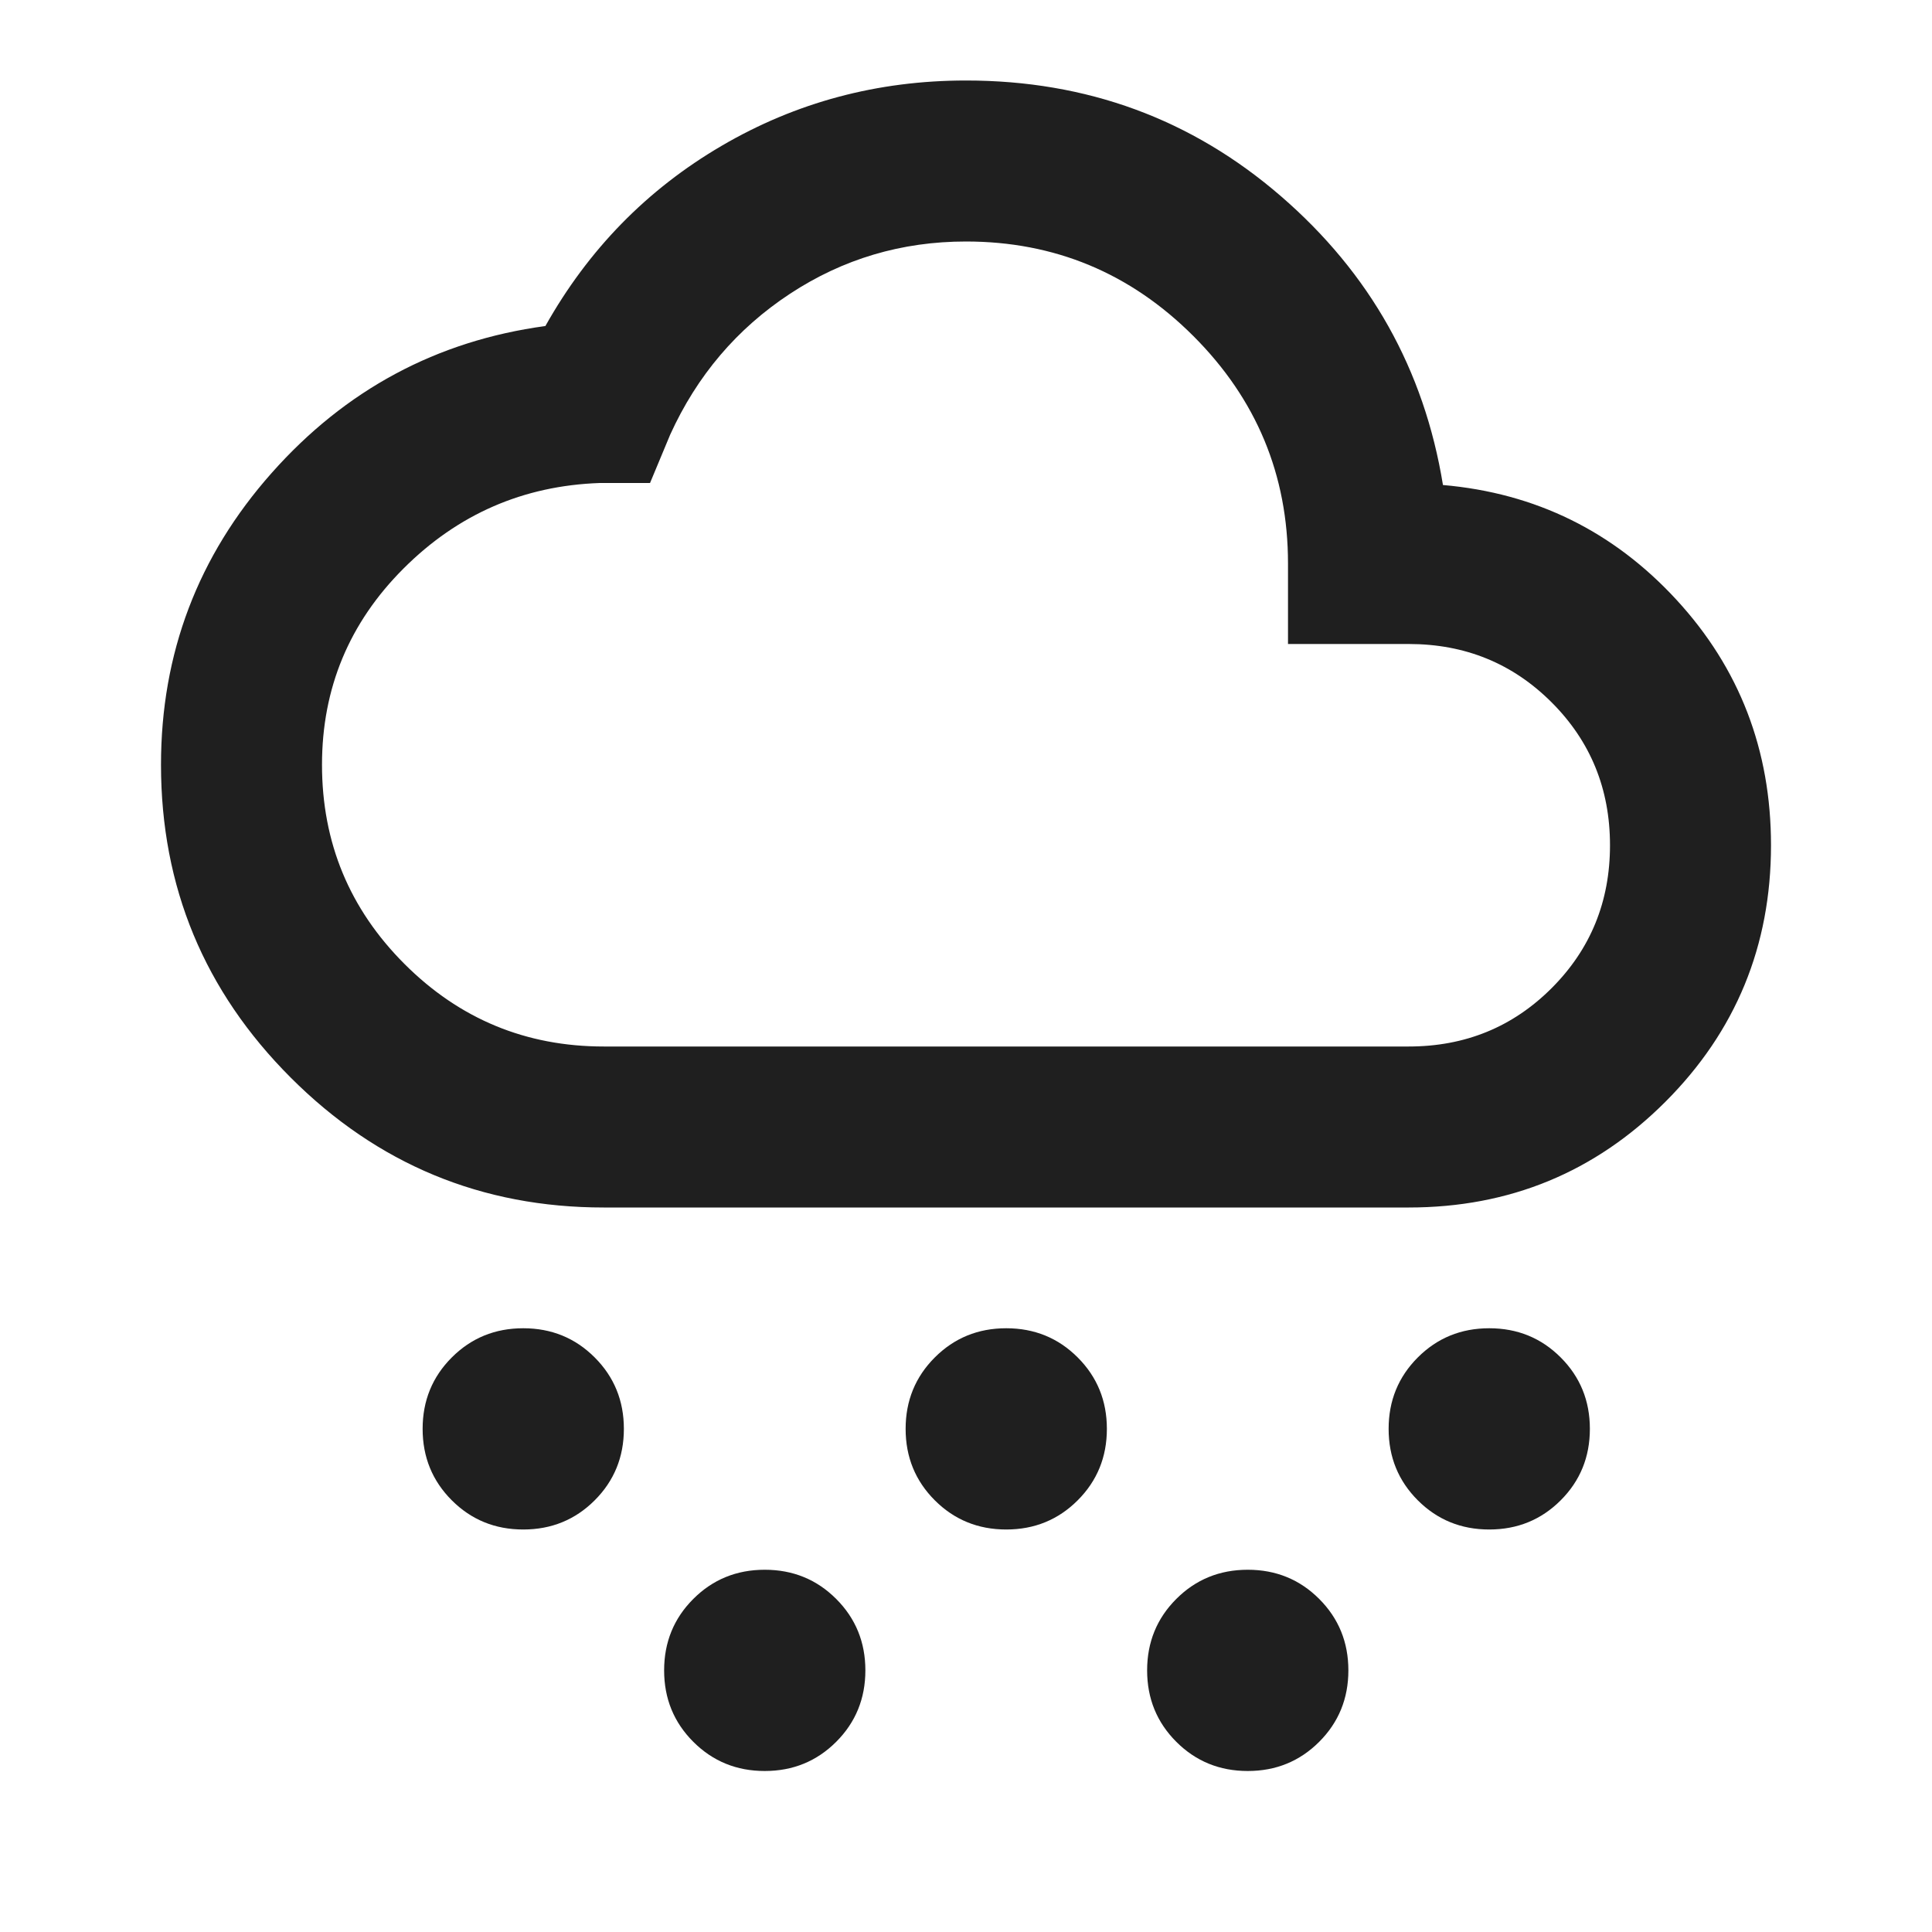
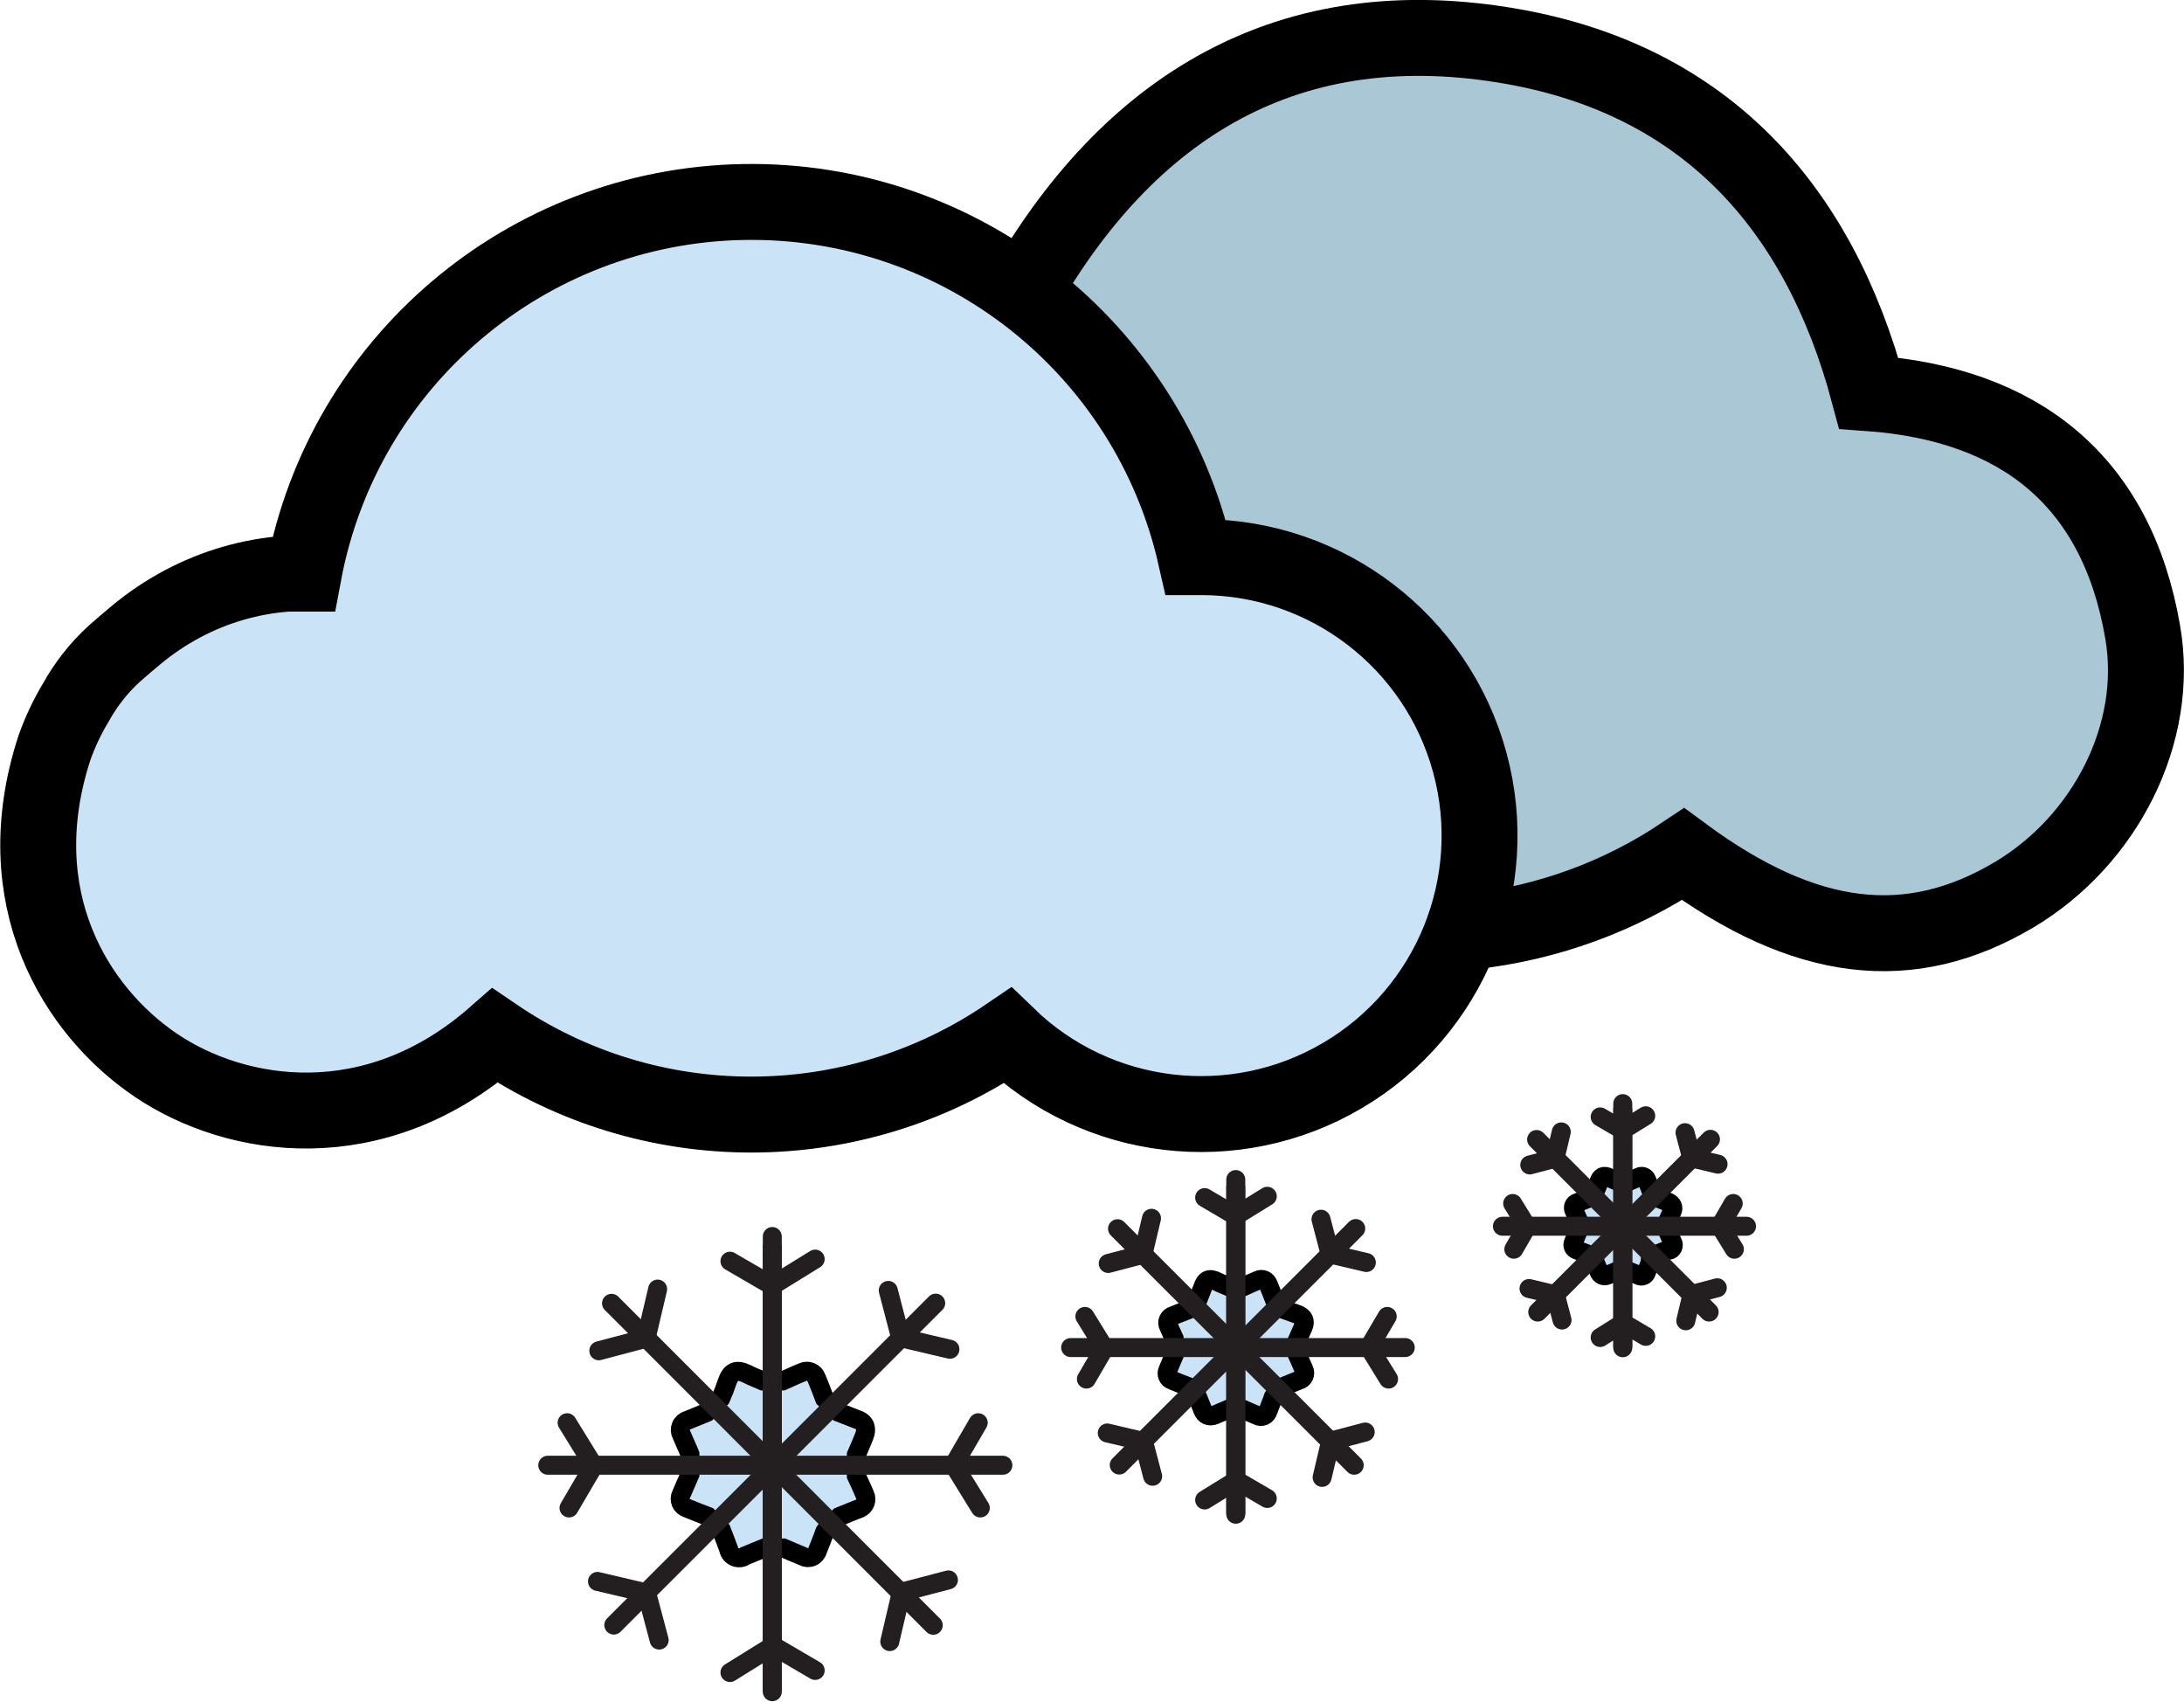
- <svg xmlns="http://www.w3.org/2000/svg" height="24px" viewBox="0 -960 960 960" width="24px" fill="#1f1f1f">
-   <path d="M260-200q-21 0-35.5-14.5T210-250q0-21 14.5-35.5T260-300q21 0 35.5 14.5T310-250q0 21-14.5 35.5T260-200ZM380-80q-21 0-35.5-14.5T330-130q0-21 14.5-35.5T380-180q21 0 35.5 14.5T430-130q0 21-14.5 35.5T380-80Zm120-120q-21 0-35.5-14.5T450-250q0-21 14.5-35.5T500-300q21 0 35.5 14.5T550-250q0 21-14.5 35.5T500-200Zm240 0q-21 0-35.5-14.5T690-250q0-21 14.5-35.5T740-300q21 0 35.5 14.5T790-250q0 21-14.5 35.5T740-200ZM620-80q-21 0-35.5-14.5T570-130q0-21 14.5-35.5T620-180q21 0 35.5 14.5T670-130q0 21-14.5 35.5T620-80ZM300-360q-91 0-155.5-64.5T80-580q0-83 55-145t136-73q32-57 87.5-89.5T480-920q90 0 156.5 57.5T717-719q69 6 116 57t47 122q0 75-52.5 127.5T700-360H300Zm0-80h400q42 0 71-29t29-71q0-42-29-71t-71-29h-60v-40q0-66-47-113t-113-47q-48 0-87.5 26T333-744l-10 24h-25q-57 2-97.5 42.5T160-580q0 58 41 99t99 41Zm180-100Z" />
+ <svg xmlns="http://www.w3.org/2000/svg" viewBox="0 0 115.07 89.62">
+   <defs>
+     <style>.cls-1{fill:#cae3f6;}.cls-2{fill:#aac7d5;}.cls-3,.cls-4,.cls-5,.cls-6{fill:none;stroke-miterlimit:10;}.cls-3,.cls-6{stroke:#000;}.cls-4,.cls-5{stroke:#231f20;}.cls-5{stroke-linecap:round;}.cls-6{stroke-width:4px;}</style>
+   </defs>
+   <g id="Layer_2" data-name="Layer 2">
+     <g id="Layer_1-2" data-name="Layer 1">
+       <path class="cls-1" d="M45.57,78.75c-.14-.34-.3-.68-.45-1V76.64c.15-.33.28-.65.42-1s.08-.69-.35-.85l-1-.39-.75-.73c-.15-.39-.28-.74-.43-1.09a.53.53,0,0,0-.73-.29c-.19.07-.37.16-.56.24l-.49.22H40.19c-.29-.13-.56-.23-.81-.36-.59-.29-.88-.15-1.08.44a7.82,7.82,0,0,1-.32.83l-.75.75-1,.41a.53.53,0,0,0-.32.77c.12.29.26.58.38.87l.06.15v1.06l-.46,1.06a.51.51,0,0,0,.31.72l.57.23.52.2.72.73c.13.34.26.66.38,1a.56.56,0,0,0,.88.35l1-.41h1l.54.23.5.21a.53.53,0,0,0,.77-.32c.12-.3.24-.6.35-.9,0,0,0-.07.07-.15l.73-.73.87-.35.21-.08A.53.53,0,0,0,45.57,78.75Z" />
+       <path class="cls-1" d="M68.7,72.15l-.34-.77v-.79l.31-.7c.13-.32,0-.51-.26-.63L67.69,69l-.55-.54c-.11-.28-.21-.54-.32-.8a.38.38,0,0,0-.53-.22l-.42.18-.35.16h-.78c-.21-.09-.41-.16-.6-.26-.43-.22-.64-.11-.78.33-.07.2-.16.39-.24.6l-.55.56-.76.3a.39.39,0,0,0-.24.56c.1.21.19.43.29.64l0,.11v.78c-.11.27-.23.52-.33.78a.38.38,0,0,0,.22.53l.42.17.39.15.52.53c.1.25.2.48.29.72s.32.4.64.26l.7-.3h.77l.39.17.37.16a.39.39,0,0,0,.57-.24c.08-.22.17-.44.25-.65,0,0,0-.06.05-.12l.54-.53.64-.26.15-.06A.39.39,0,0,0,68.7,72.15Z" />
+       <path class="cls-1" d="M88.12,65.44l-.24-.55v-.58c.08-.18.15-.35.23-.52s0-.36-.19-.45l-.53-.21-.4-.4c-.08-.2-.15-.39-.23-.57a.28.28,0,0,0-.39-.16l-.3.13-.26.11h-.57l-.43-.19c-.32-.16-.47-.08-.58.24a4,4,0,0,1-.17.44l-.4.41-.56.22a.28.28,0,0,0-.17.4l.21.48a.34.34,0,0,1,0,.08v.56c-.08.2-.16.38-.24.57a.28.28,0,0,0,.16.39l.31.12.28.11.38.39c.08.18.14.35.21.52s.23.3.47.19l.51-.22h.56l.29.12.27.12a.28.28,0,0,0,.41-.18c.06-.16.12-.32.19-.48a.44.44,0,0,1,0-.08l.39-.39.47-.19.12,0A.28.28,0,0,0,88.12,65.44Z" />
+       <path class="cls-2" d="M76.34,49.28a1.25,1.25,0,0,1,.78-.46,25,25,0,0,0,11.13-4.11c6.44,4.75,12,5.41,17.45,2.13,4.78-2.85,7.71-8.49,6.77-13.84-1.39-8-6.53-12-14.43-12.58C95.4,10.58,89.36,4,79.32,2.21,67.58.11,59,5.26,53.31,15.44" />
+       <path class="cls-1" d="M62.9,29.09l-.36,0a24,24,0,0,0-47,.87c-.29,0-.58,0-.87,0a14.09,14.09,0,0,0-5.53,1.59,14.8,14.8,0,0,0-2.35,1.57,14.06,14.06,0,0,0-1.17,1,10,10,0,0,0-2.06,2.5,13.13,13.13,0,0,0-1.13,2.4C-.15,47.07,3.58,53,7.8,55.88c4.37,2.94,11.5,4,17.85-1.57a24,24,0,0,0,27,0A14.67,14.67,0,1,0,62.9,29.09Z" />
+       <path class="cls-3" d="M45.57,78.75c-.14-.34-.3-.68-.45-1V76.64c.15-.33.28-.65.42-1s.08-.69-.35-.85l-1-.39-.75-.73c-.15-.39-.28-.74-.43-1.09a.53.53,0,0,0-.73-.29c-.19.07-.37.16-.56.24l-.49.22H40.19c-.29-.13-.56-.23-.81-.36-.59-.29-.88-.15-1.08.44a7.82,7.82,0,0,1-.32.83l-.75.75-1,.41a.53.53,0,0,0-.32.77c.12.29.26.58.38.87l.06.15v1.06l-.46,1.06a.51.51,0,0,0,.31.72l.57.23.52.2.72.73c.13.34.26.66.38,1a.56.56,0,0,0,.88.35l1-.41h1l.54.23.5.21a.53.53,0,0,0,.77-.32c.12-.3.24-.6.35-.9,0,0,0-.07.07-.15l.73-.73.87-.35.21-.08A.53.53,0,0,0,45.57,78.75Z" />
+       <line class="cls-4" x1="40.69" y1="65.59" x2="40.69" y2="89.12" />
+       <line class="cls-5" x1="40.69" y1="65.14" x2="40.69" y2="89.12" />
+       <polyline class="cls-5" points="38.46 66.44 40.68 67.73 42.95 66.33" />
+       <polyline class="cls-5" points="42.95 88 40.73 86.7 38.46 88.11" />
+       <line class="cls-5" x1="32.22" y1="68.66" x2="49.17" y2="85.62" />
+       <polyline class="cls-5" points="31.55 71.16 34.04 70.5 34.65 67.91" />
+       <polyline class="cls-5" points="49.97 83.23 47.49 83.88 46.88 86.48" />
+       <line class="cls-5" x1="49.3" y1="68.65" x2="32.34" y2="85.61" />
+       <polyline class="cls-5" points="46.8 67.98 47.45 70.47 50.05 71.08" />
+       <polyline class="cls-5" points="34.73 86.4 34.07 83.92 31.48 83.31" />
+       <line class="cls-5" x1="52.84" y1="77.19" x2="28.86" y2="77.19" />
+       <polyline class="cls-5" points="51.54 74.95 50.25 77.17 51.65 79.44" />
+       <polyline class="cls-5" points="29.98 79.44 31.28 77.22 29.88 74.95" />
+       <path class="cls-3" d="M68.7,72.15l-.34-.77v-.79l.31-.7c.13-.32,0-.51-.26-.63L67.69,69l-.55-.54c-.11-.28-.21-.54-.32-.8a.38.38,0,0,0-.53-.22l-.42.18-.35.16h-.78c-.21-.09-.41-.16-.6-.26-.43-.22-.64-.11-.78.33-.07.2-.16.39-.24.6l-.55.56-.76.3a.39.39,0,0,0-.24.56c.1.21.19.43.29.64l0,.11v.78c-.11.27-.23.52-.33.78a.38.38,0,0,0,.22.53l.42.17.39.15.52.53c.1.25.2.48.29.72s.32.4.64.26l.7-.3h.77l.39.17.37.16a.39.39,0,0,0,.57-.24c.08-.22.17-.44.25-.65,0,0,0-.06.05-.12l.54-.53.64-.26.15-.06A.39.39,0,0,0,68.7,72.15Z" />
+       <line class="cls-4" x1="65.11" y1="62.47" x2="65.11" y2="79.77" />
+       <line class="cls-5" x1="65.11" y1="62.14" x2="65.11" y2="79.77" />
+       <polyline class="cls-5" points="63.47 63.09 65.1 64.05 66.77 63.02" />
+       <polyline class="cls-5" points="66.77 78.94 65.14 77.99 63.47 79.02" />
+       <line class="cls-5" x1="58.88" y1="64.73" x2="71.35" y2="77.19" />
+       <polyline class="cls-5" points="58.39 66.56 60.22 66.08 60.67 64.18" />
+       <polyline class="cls-5" points="71.93 75.44 70.11 75.92 69.66 77.83" />
+       <line class="cls-5" x1="71.43" y1="64.72" x2="58.97" y2="77.18" />
+       <polyline class="cls-5" points="69.6 64.23 70.08 66.06 71.99 66.51" />
+       <polyline class="cls-5" points="60.73 77.77 60.25 75.94 58.34 75.49" />
+       <line class="cls-5" x1="74.04" y1="70.99" x2="56.41" y2="70.99" />
+       <polyline class="cls-5" points="73.09 69.35 72.13 70.98 73.16 72.65" />
+       <polyline class="cls-5" points="57.24 72.65 58.19 71.02 57.16 69.35" />
+       <path class="cls-3" d="M88.12,65.44l-.24-.55v-.58c.08-.18.15-.35.23-.52s0-.36-.19-.45l-.53-.21-.4-.4c-.08-.2-.15-.39-.23-.57a.28.28,0,0,0-.39-.16l-.3.13-.26.11h-.57l-.43-.19c-.32-.16-.47-.08-.58.24a4,4,0,0,1-.17.44l-.4.41-.56.22a.28.28,0,0,0-.17.4l.21.48a.34.34,0,0,1,0,.08v.56c-.08.2-.16.38-.24.57a.28.28,0,0,0,.16.39l.31.12.28.11.38.39c.08.18.14.35.21.52s.23.3.47.19l.51-.22h.56l.29.12.27.12a.28.28,0,0,0,.41-.18c.06-.16.12-.32.19-.48a.44.44,0,0,1,0-.08l.39-.39.47-.19.12,0A.28.28,0,0,0,88.12,65.44Z" />
+       <line class="cls-4" x1="85.5" y1="58.38" x2="85.5" y2="71" />
+       <line class="cls-5" x1="85.5" y1="58.14" x2="85.5" y2="71" />
+       <polyline class="cls-5" points="84.31 58.84 85.49 59.53 86.71 58.78" />
+       <polyline class="cls-5" points="86.71 70.4 85.52 69.7 84.31 70.46" />
+       <line class="cls-5" x1="80.96" y1="60.03" x2="90.05" y2="69.12" />
+       <polyline class="cls-5" points="80.6 61.37 81.93 61.02 82.26 59.63" />
+       <polyline class="cls-5" points="90.48 67.84 89.15 68.19 88.82 69.58" />
+       <line class="cls-5" x1="90.12" y1="60.02" x2="81.02" y2="69.12" />
+       <polyline class="cls-5" points="88.78 59.67 89.13 61 90.52 61.33" />
+       <polyline class="cls-5" points="82.3 69.54 81.95 68.21 80.56 67.88" />
+       <line class="cls-5" x1="92.02" y1="64.6" x2="79.16" y2="64.6" />
+       <polyline class="cls-5" points="91.32 63.4 90.63 64.59 91.38 65.81" />
+       <polyline class="cls-5" points="79.76 65.81 80.45 64.62 79.7 63.4" />
+       <path class="cls-6" d="M76.77,49.53a1.32,1.32,0,0,1,.77-.46A24.92,24.92,0,0,0,88.68,45c6.44,4.75,11.95,5.4,17.45,2.13,4.78-2.85,7.7-8.5,6.76-13.85-1.38-8-6.52-12-14.43-12.57C95.82,10.83,89.79,4.26,79.75,2.46,68,.36,59.45,5.51,53.73,15.7" />
+       <path class="cls-6" d="M63.32,29.35H63a24,24,0,0,0-47,.87l-.87,0a13.89,13.89,0,0,0-5.53,1.6A14.38,14.38,0,0,0,7.2,33.43c-.4.33-.79.67-1.17,1A10.11,10.11,0,0,0,4,37a13.24,13.24,0,0,0-1.13,2.39C.28,47.32,4,53.28,8.23,56.13s11.5,4,17.85-1.57a24,24,0,0,0,27,0A14.67,14.67,0,1,0,63.32,29.35Z" />
+     </g>
+   </g>
</svg>
